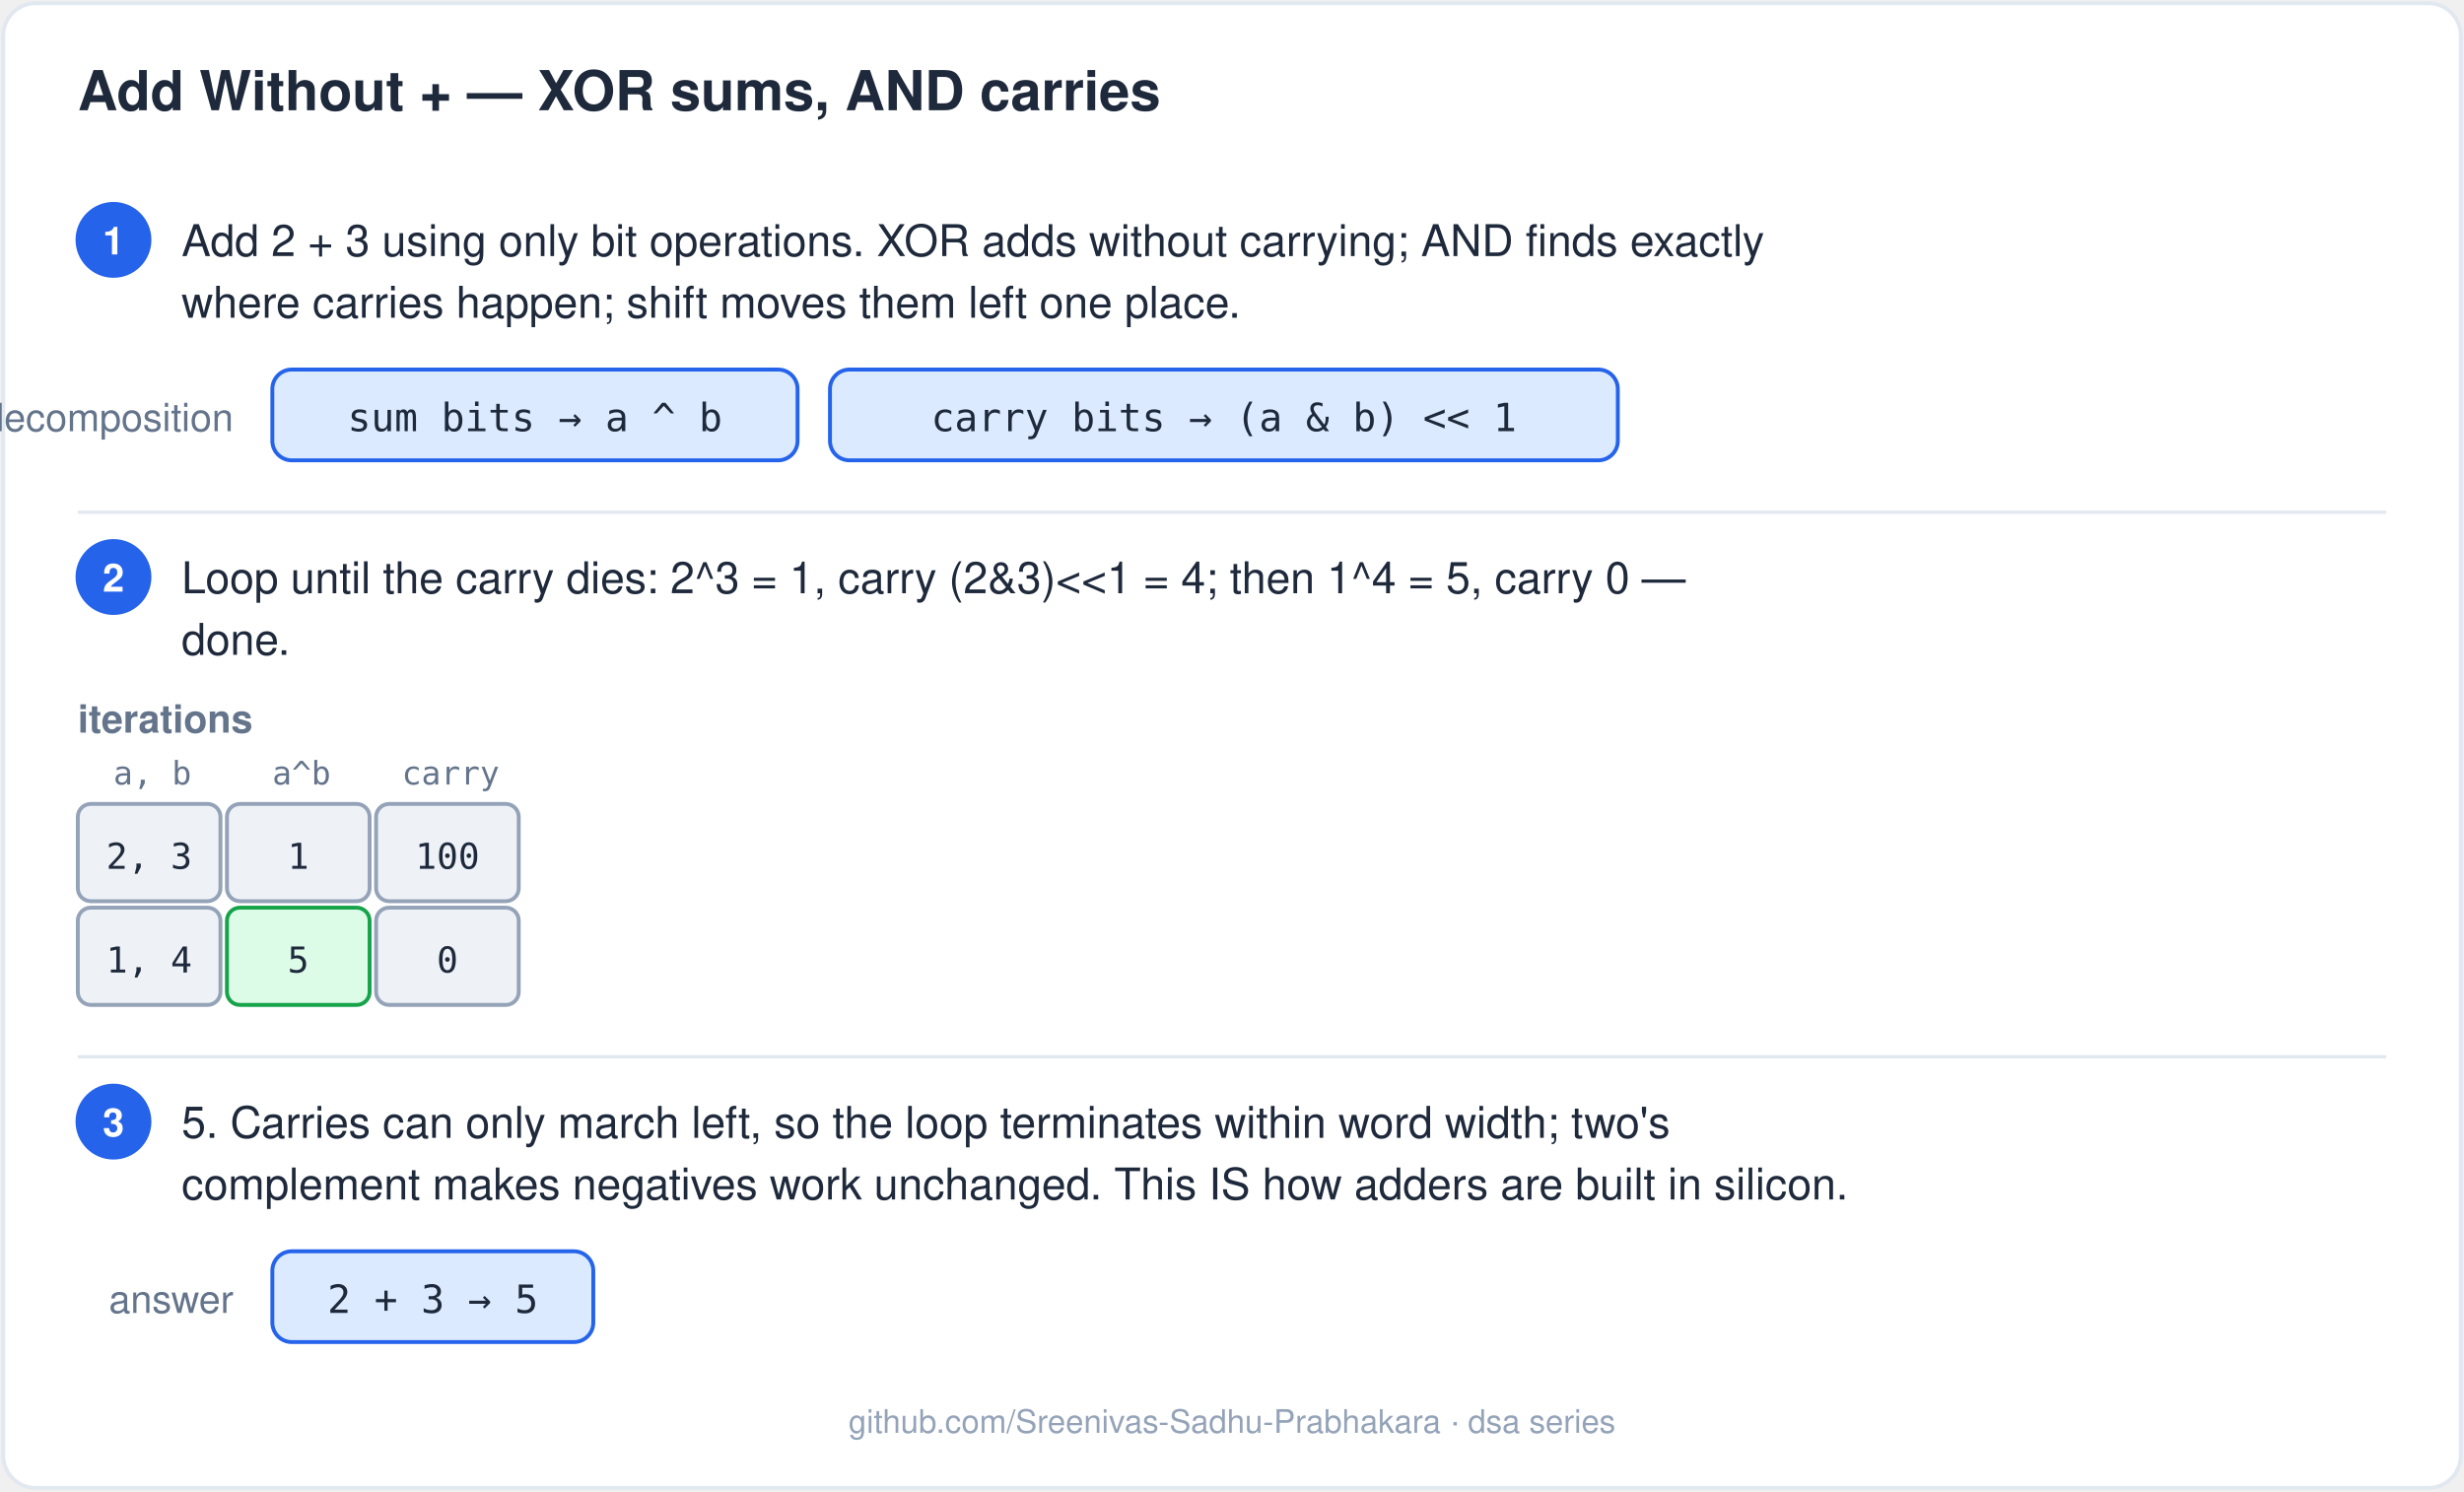
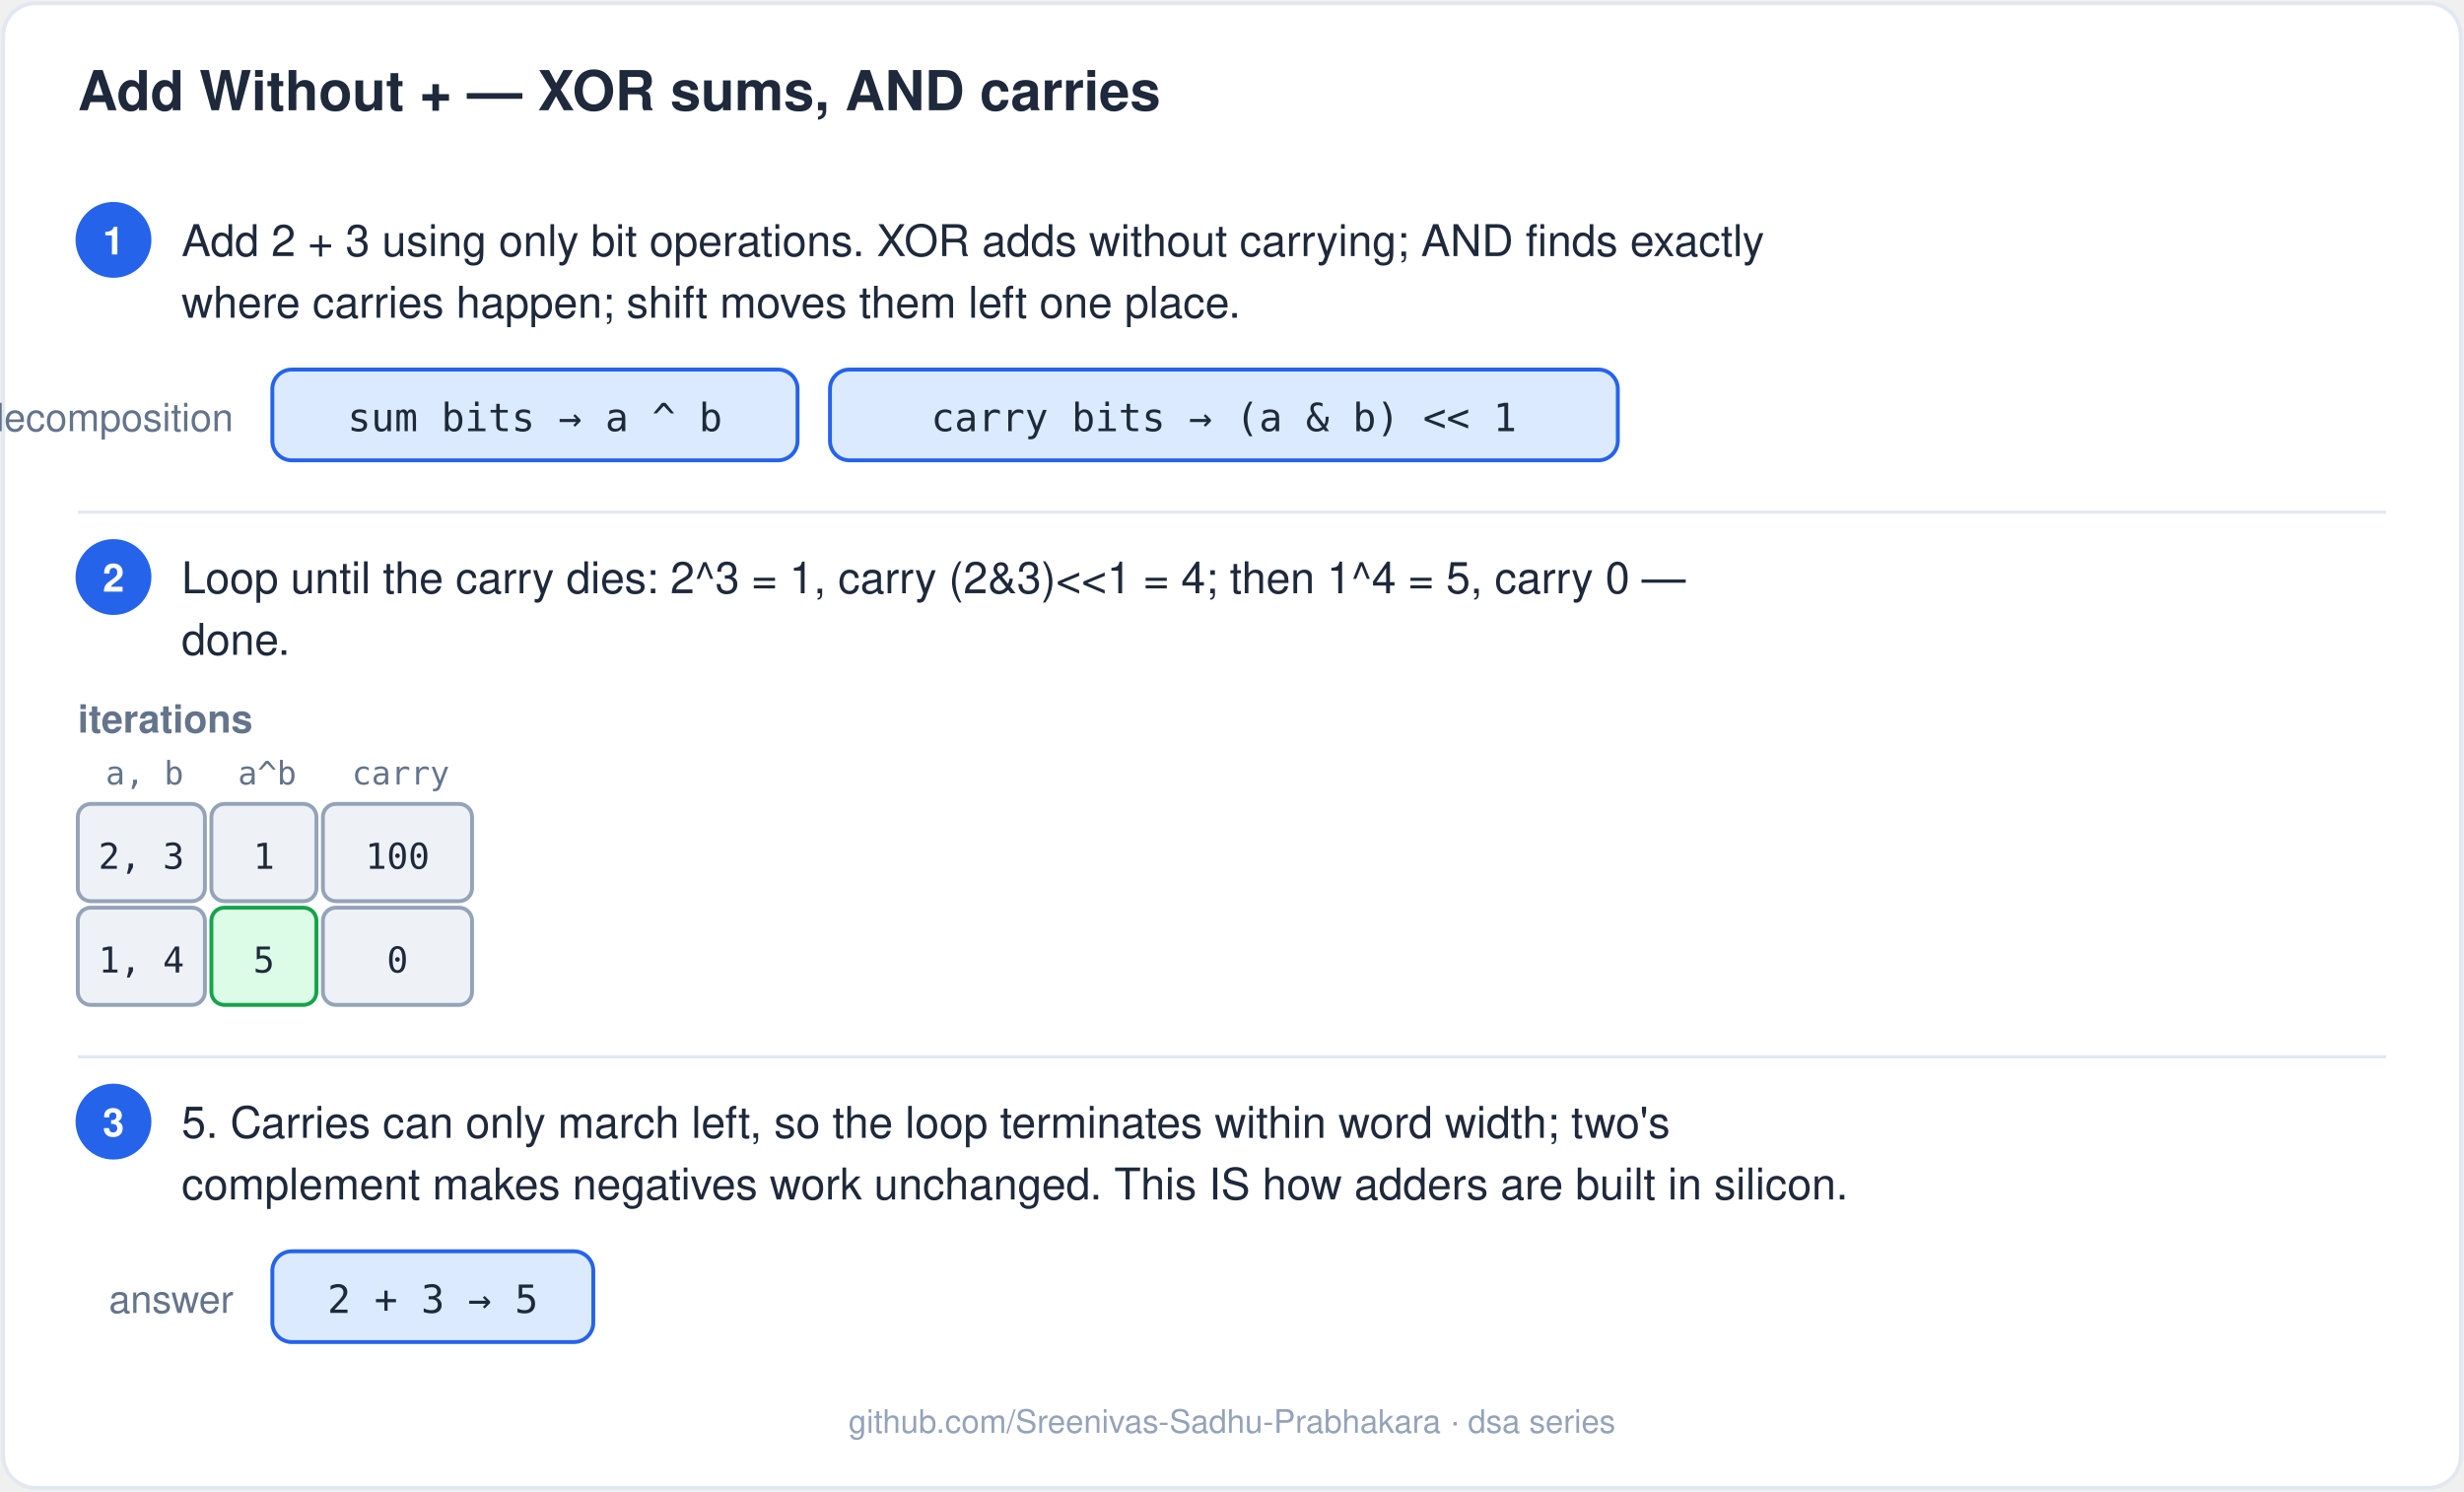
<svg xmlns="http://www.w3.org/2000/svg" width="760" height="460" viewBox="0 0 760 460" role="img" aria-label="Step-by-step visual walkthrough">
  <defs>
    <marker id="arr" markerWidth="8" markerHeight="8" refX="6" refY="3" orient="auto">
      <path d="M0,0 L7,3 L0,6 z" fill="context-stroke" />
    </marker>
  </defs>
  <rect x="1.0" y="1.0" width="758.0" height="458.0" rx="10" fill="#ffffff" stroke="#e2e8f0" stroke-width="1.2" />
  <text x="24.0" y="34.0" font-family="-apple-system,Segoe UI,Helvetica,Arial,sans-serif" font-size="17" fill="#1e293b" text-anchor="start" font-weight="600">Add Without + — XOR sums, AND carries</text>
  <circle cx="35.0" cy="74.0" r="11" fill="#2563eb" stroke="#2563eb" stroke-width="1.4" />
  <text x="35.0" y="78.5" font-family="-apple-system,Segoe UI,Helvetica,Arial,sans-serif" font-size="12" fill="#ffffff" text-anchor="middle" font-weight="600">1</text>
  <text x="56.0" y="79.0" font-family="-apple-system,Segoe UI,Helvetica,Arial,sans-serif" font-size="13.5" fill="#1e293b" text-anchor="start">Add 2 + 3 using only bit operations. XOR adds without carrying; AND finds exactly</text>
  <text x="56.0" y="98.0" font-family="-apple-system,Segoe UI,Helvetica,Arial,sans-serif" font-size="13.5" fill="#1e293b" text-anchor="start">where carries happen; shift moves them left one place.</text>
  <text x="72.0" y="133.0" font-family="-apple-system,Segoe UI,Helvetica,Arial,sans-serif" font-size="12" fill="#64748b" text-anchor="end">decomposition</text>
  <rect x="84.0" y="114.0" width="162.0" height="28.0" rx="6" fill="#dbeafe" stroke="#2563eb" stroke-width="1.2" />
  <text x="165.0" y="133.0" font-family="ui-monospace,Menlo,monospace" font-size="12" fill="#1e293b" text-anchor="middle">sum bits → a ^ b</text>
  <rect x="256.0" y="114.0" width="243.0" height="28.0" rx="6" fill="#dbeafe" stroke="#2563eb" stroke-width="1.2" />
  <text x="377.5" y="133.0" font-family="ui-monospace,Menlo,monospace" font-size="12" fill="#1e293b" text-anchor="middle">carry bits → (a &amp; b) &lt;&lt; 1</text>
  <line x1="24.0" y1="158.0" x2="736.0" y2="158.0" stroke="#e2e8f0" stroke-width="1" />
  <circle cx="35.0" cy="178.0" r="11" fill="#2563eb" stroke="#2563eb" stroke-width="1.4" />
  <text x="35.0" y="182.5" font-family="-apple-system,Segoe UI,Helvetica,Arial,sans-serif" font-size="12" fill="#ffffff" text-anchor="middle" font-weight="600">2</text>
  <text x="56.0" y="183.0" font-family="-apple-system,Segoe UI,Helvetica,Arial,sans-serif" font-size="13.5" fill="#1e293b" text-anchor="start">Loop until the carry dies: 2^3 = 1, carry (2&amp;3)&lt;&lt;1 = 4; then 1^4 = 5, carry 0 —</text>
  <text x="56.0" y="202.0" font-family="-apple-system,Segoe UI,Helvetica,Arial,sans-serif" font-size="13.5" fill="#1e293b" text-anchor="start">done.</text>
  <text x="24.0" y="226.0" font-family="-apple-system,Segoe UI,Helvetica,Arial,sans-serif" font-size="12" fill="#64748b" text-anchor="start" font-weight="600">iterations</text>
-   <text x="47.0" y="242.0" font-family="ui-monospace,Menlo,monospace" font-size="10" fill="#64748b" text-anchor="middle">a, b</text>
-   <text x="93.0" y="242.0" font-family="ui-monospace,Menlo,monospace" font-size="10" fill="#64748b" text-anchor="middle">a^b</text>
-   <text x="139.0" y="242.0" font-family="ui-monospace,Menlo,monospace" font-size="10" fill="#64748b" text-anchor="middle">carry</text>
-   <rect x="24.0" y="248.0" width="44.0" height="30.0" rx="4" fill="#eef2f7" stroke="#94a3b8" stroke-width="1.2" />
-   <text x="46.0" y="268.0" font-family="ui-monospace,Menlo,monospace" font-size="11" fill="#1e293b" text-anchor="middle">2, 3</text>
-   <rect x="70.0" y="248.0" width="44.0" height="30.0" rx="4" fill="#eef2f7" stroke="#94a3b8" stroke-width="1.2" />
-   <text x="92.0" y="268.0" font-family="ui-monospace,Menlo,monospace" font-size="11" fill="#1e293b" text-anchor="middle">1</text>
-   <rect x="116.0" y="248.0" width="44.0" height="30.0" rx="4" fill="#eef2f7" stroke="#94a3b8" stroke-width="1.2" />
-   <text x="138.0" y="268.0" font-family="ui-monospace,Menlo,monospace" font-size="11" fill="#1e293b" text-anchor="middle">100</text>
-   <rect x="24.0" y="280.0" width="44.0" height="30.0" rx="4" fill="#eef2f7" stroke="#94a3b8" stroke-width="1.2" />
-   <text x="46.0" y="300.0" font-family="ui-monospace,Menlo,monospace" font-size="11" fill="#1e293b" text-anchor="middle">1, 4</text>
-   <rect x="70.0" y="280.0" width="44.0" height="30.0" rx="4" fill="#dcfce7" stroke="#16a34a" stroke-width="1.2" />
-   <text x="92.0" y="300.0" font-family="ui-monospace,Menlo,monospace" font-size="11" fill="#1e293b" text-anchor="middle">5</text>
-   <rect x="116.0" y="280.0" width="44.0" height="30.0" rx="4" fill="#eef2f7" stroke="#94a3b8" stroke-width="1.2" />
-   <text x="138.0" y="300.0" font-family="ui-monospace,Menlo,monospace" font-size="11" fill="#1e293b" text-anchor="middle">0</text>
+   <text x="44.6" y="242.0" font-family="ui-monospace,Menlo,monospace" font-size="10" fill="#64748b" text-anchor="middle">a, b</text>
+   <text x="82.4" y="242.0" font-family="ui-monospace,Menlo,monospace" font-size="10" fill="#64748b" text-anchor="middle">a^b</text>
+   <text x="123.6" y="242.0" font-family="ui-monospace,Menlo,monospace" font-size="10" fill="#64748b" text-anchor="middle">carry</text>
+   <rect x="24.0" y="248.0" width="39.2" height="30.0" rx="4" fill="#eef2f7" stroke="#94a3b8" stroke-width="1.2" />
+   <text x="43.6" y="268.0" font-family="ui-monospace,Menlo,monospace" font-size="11" fill="#1e293b" text-anchor="middle">2, 3</text>
+   <rect x="65.2" y="248.0" width="32.4" height="30.0" rx="4" fill="#eef2f7" stroke="#94a3b8" stroke-width="1.2" />
+   <text x="81.4" y="268.0" font-family="ui-monospace,Menlo,monospace" font-size="11" fill="#1e293b" text-anchor="middle">1</text>
+   <rect x="99.6" y="248.0" width="46.0" height="30.0" rx="4" fill="#eef2f7" stroke="#94a3b8" stroke-width="1.2" />
+   <text x="122.6" y="268.0" font-family="ui-monospace,Menlo,monospace" font-size="11" fill="#1e293b" text-anchor="middle">100</text>
+   <rect x="24.0" y="280.0" width="39.2" height="30.0" rx="4" fill="#eef2f7" stroke="#94a3b8" stroke-width="1.2" />
+   <text x="43.6" y="300.0" font-family="ui-monospace,Menlo,monospace" font-size="11" fill="#1e293b" text-anchor="middle">1, 4</text>
+   <rect x="65.2" y="280.0" width="32.4" height="30.0" rx="4" fill="#dcfce7" stroke="#16a34a" stroke-width="1.2" />
+   <text x="81.4" y="300.0" font-family="ui-monospace,Menlo,monospace" font-size="11" fill="#1e293b" text-anchor="middle">5</text>
+   <rect x="99.6" y="280.0" width="46.0" height="30.0" rx="4" fill="#eef2f7" stroke="#94a3b8" stroke-width="1.2" />
+   <text x="122.6" y="300.0" font-family="ui-monospace,Menlo,monospace" font-size="11" fill="#1e293b" text-anchor="middle">0</text>
  <line x1="24.0" y1="326.0" x2="736.0" y2="326.0" stroke="#e2e8f0" stroke-width="1" />
  <circle cx="35.0" cy="346.0" r="11" fill="#2563eb" stroke="#2563eb" stroke-width="1.4" />
  <text x="35.0" y="350.5" font-family="-apple-system,Segoe UI,Helvetica,Arial,sans-serif" font-size="12" fill="#ffffff" text-anchor="middle" font-weight="600">3</text>
  <text x="56.0" y="351.0" font-family="-apple-system,Segoe UI,Helvetica,Arial,sans-serif" font-size="13.5" fill="#1e293b" text-anchor="start">5. Carries can only march left, so the loop terminates within word width; two's</text>
  <text x="56.0" y="370.0" font-family="-apple-system,Segoe UI,Helvetica,Arial,sans-serif" font-size="13.5" fill="#1e293b" text-anchor="start">complement makes negatives work unchanged. This IS how adders are built in silicon.</text>
  <text x="72.0" y="405.0" font-family="-apple-system,Segoe UI,Helvetica,Arial,sans-serif" font-size="12" fill="#64748b" text-anchor="end">answer</text>
  <rect x="84.0" y="386.0" width="99.0" height="28.0" rx="6" fill="#dbeafe" stroke="#2563eb" stroke-width="1.2" />
  <text x="133.5" y="405.0" font-family="ui-monospace,Menlo,monospace" font-size="12" fill="#1e293b" text-anchor="middle">2 + 3 → 5</text>
  <text x="380.0" y="442.0" font-family="-apple-system,Segoe UI,Helvetica,Arial,sans-serif" font-size="10" fill="#94a3b8" text-anchor="middle">github.com/Sreenivas-Sadhu-Prabhakara · dsa series</text>
</svg>
